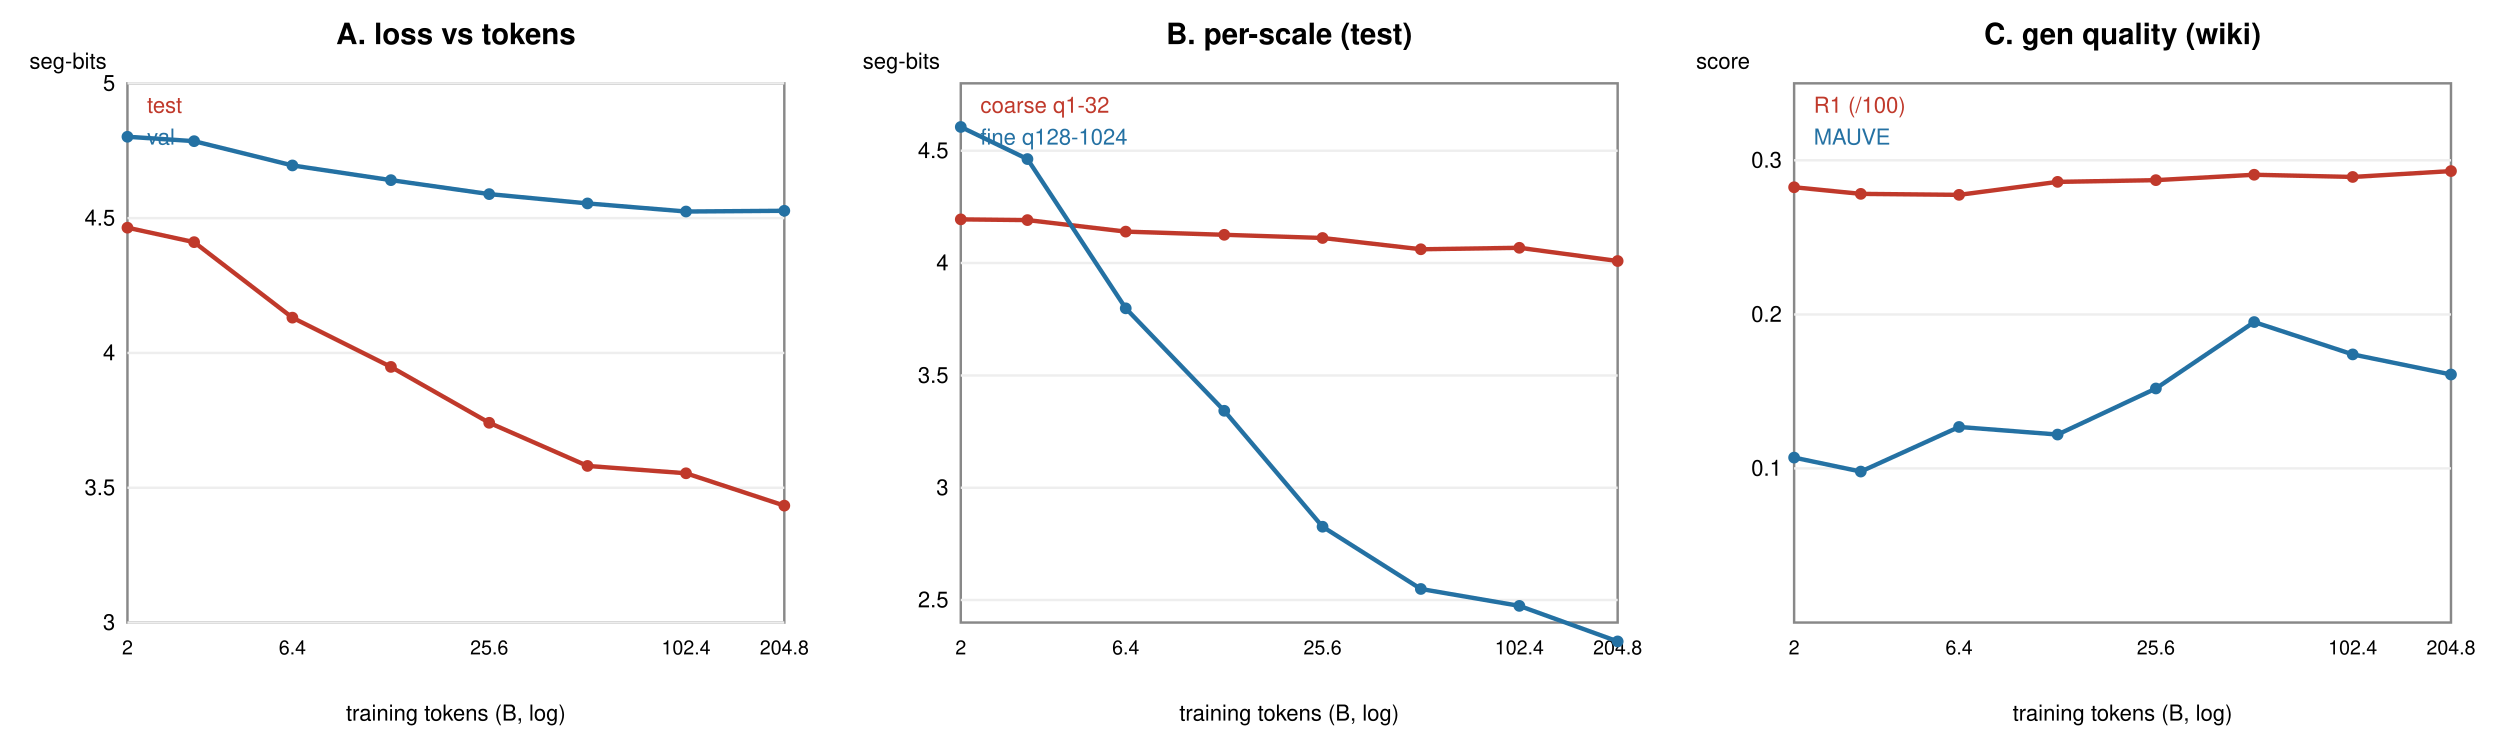
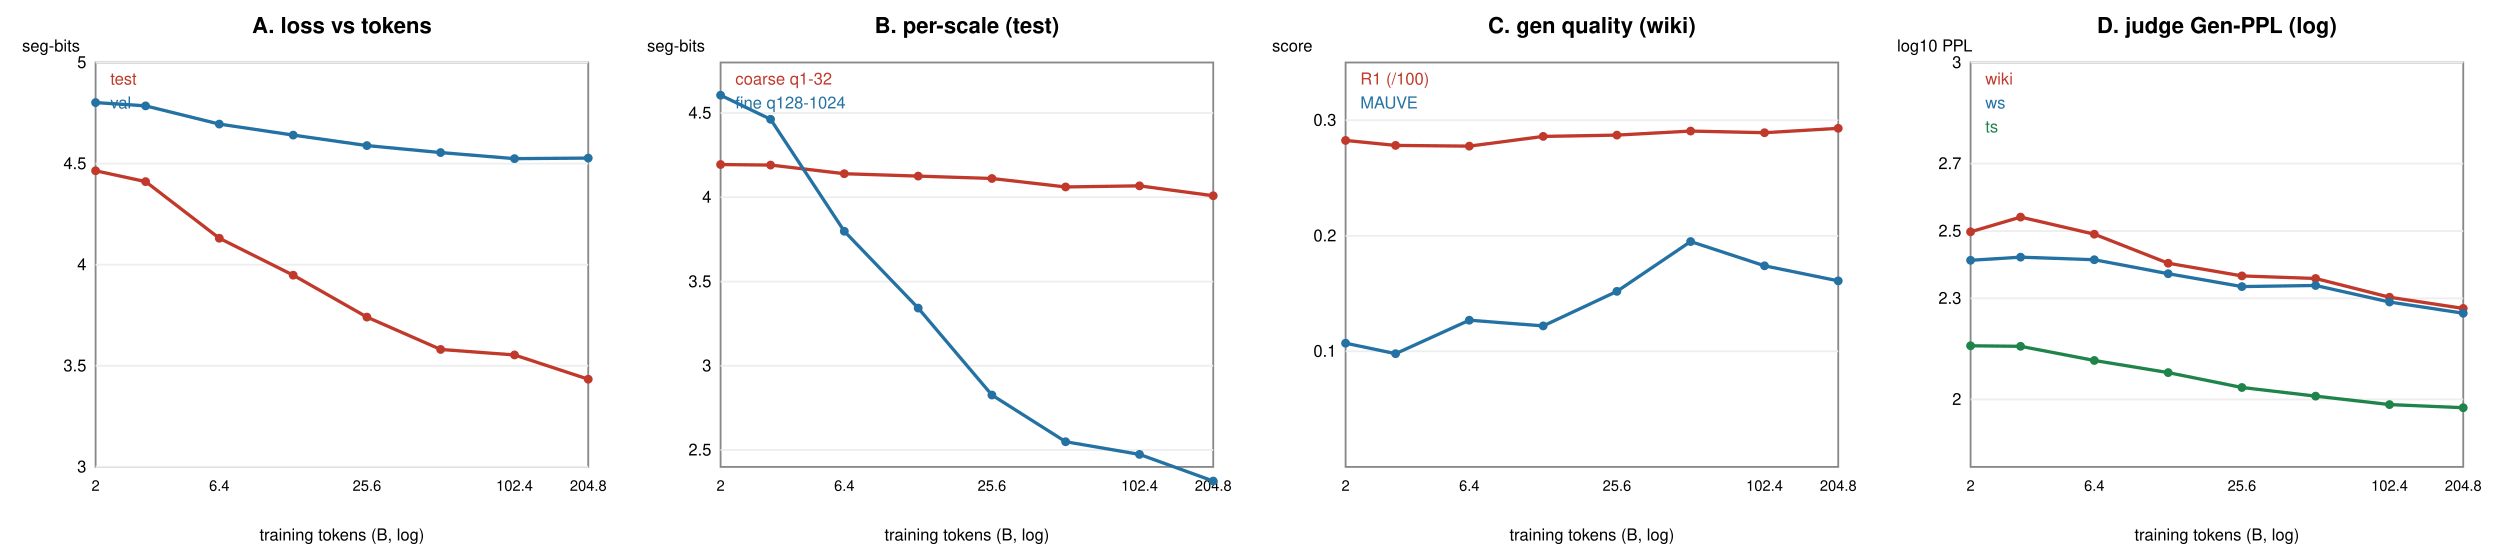
- <svg xmlns="http://www.w3.org/2000/svg" width="1020" height="300" font-family="Helvetica,Arial">
+ <svg xmlns="http://www.w3.org/2000/svg" width="1360" height="300" font-family="Helvetica,Arial">
  <text x="186" y="18" text-anchor="middle" font-size="12" font-weight="bold">A. loss vs tokens</text>
  <rect x="52" y="34" width="268" height="220" fill="none" stroke="#888" />
  <line x1="52" y1="254.0" x2="320" y2="254.0" stroke="#eee" />
  <text x="47" y="257.0" text-anchor="end" font-size="9">3</text>
  <line x1="52" y1="199.0" x2="320" y2="199.0" stroke="#eee" />
  <text x="47" y="202.0" text-anchor="end" font-size="9">3.5</text>
  <line x1="52" y1="144.0" x2="320" y2="144.0" stroke="#eee" />
  <text x="47" y="147.0" text-anchor="end" font-size="9">4</text>
  <line x1="52" y1="89.0" x2="320" y2="89.0" stroke="#eee" />
  <text x="47" y="92.0" text-anchor="end" font-size="9">4.5</text>
  <line x1="52" y1="34.0" x2="320" y2="34.0" stroke="#eee" />
  <text x="47" y="37.0" text-anchor="end" font-size="9">5</text>
  <text x="52.0" y="267" text-anchor="middle" font-size="8">2</text>
  <text x="119.3" y="267" text-anchor="middle" font-size="8">6.4</text>
  <text x="199.6" y="267" text-anchor="middle" font-size="8">25.6</text>
  <text x="279.9" y="267" text-anchor="middle" font-size="8">102.4</text>
  <text x="320.0" y="267" text-anchor="middle" font-size="8">204.8</text>
  <text x="186" y="294" text-anchor="middle" font-size="9">training tokens (B, log)</text>
  <text x="12" y="28" font-size="9">seg-bits</text>
  <polyline points="52.0,92.9 79.2,98.8 119.3,129.6 159.5,149.7 199.6,172.5 239.7,190.1 279.9,193.1 320.0,206.3" fill="none" stroke="#c0392b" stroke-width="1.8" />
  <circle cx="52.0" cy="92.9" r="2.4" fill="#c0392b" />
  <circle cx="79.2" cy="98.8" r="2.4" fill="#c0392b" />
  <circle cx="119.3" cy="129.6" r="2.4" fill="#c0392b" />
  <circle cx="159.5" cy="149.7" r="2.4" fill="#c0392b" />
  <circle cx="199.6" cy="172.5" r="2.4" fill="#c0392b" />
  <circle cx="239.7" cy="190.1" r="2.4" fill="#c0392b" />
  <circle cx="279.9" cy="193.1" r="2.4" fill="#c0392b" />
  <circle cx="320.0" cy="206.3" r="2.4" fill="#c0392b" />
  <text x="60" y="46" font-size="9" fill="#c0392b">test</text>
  <polyline points="52.0,55.8 79.2,57.6 119.3,67.5 159.5,73.5 199.6,79.2 239.7,83.0 279.9,86.3 320.0,86.0" fill="none" stroke="#2471a3" stroke-width="1.8" />
  <circle cx="52.0" cy="55.8" r="2.4" fill="#2471a3" />
  <circle cx="79.2" cy="57.6" r="2.4" fill="#2471a3" />
  <circle cx="119.3" cy="67.5" r="2.4" fill="#2471a3" />
  <circle cx="159.5" cy="73.5" r="2.4" fill="#2471a3" />
  <circle cx="199.6" cy="79.2" r="2.4" fill="#2471a3" />
  <circle cx="239.7" cy="83.0" r="2.4" fill="#2471a3" />
  <circle cx="279.9" cy="86.3" r="2.4" fill="#2471a3" />
  <circle cx="320.0" cy="86.0" r="2.4" fill="#2471a3" />
  <text x="60" y="59" font-size="9" fill="#2471a3">val</text>
  <text x="526" y="18" text-anchor="middle" font-size="12" font-weight="bold">B. per-scale (test)</text>
  <rect x="392" y="34" width="268" height="220" fill="none" stroke="#888" />
  <line x1="392" y1="244.8" x2="660" y2="244.8" stroke="#eee" />
  <text x="387" y="247.8" text-anchor="end" font-size="9">2.5</text>
  <line x1="392" y1="199.0" x2="660" y2="199.0" stroke="#eee" />
  <text x="387" y="202.0" text-anchor="end" font-size="9">3</text>
  <line x1="392" y1="153.2" x2="660" y2="153.2" stroke="#eee" />
  <text x="387" y="156.2" text-anchor="end" font-size="9">3.5</text>
  <line x1="392" y1="107.3" x2="660" y2="107.3" stroke="#eee" />
  <text x="387" y="110.3" text-anchor="end" font-size="9">4</text>
  <line x1="392" y1="61.5" x2="660" y2="61.5" stroke="#eee" />
  <text x="387" y="64.5" text-anchor="end" font-size="9">4.5</text>
  <text x="392.0" y="267" text-anchor="middle" font-size="8">2</text>
  <text x="459.3" y="267" text-anchor="middle" font-size="8">6.4</text>
  <text x="539.6" y="267" text-anchor="middle" font-size="8">25.6</text>
  <text x="619.9" y="267" text-anchor="middle" font-size="8">102.4</text>
  <text x="660.0" y="267" text-anchor="middle" font-size="8">204.8</text>
  <text x="526" y="294" text-anchor="middle" font-size="9">training tokens (B, log)</text>
  <text x="352" y="28" font-size="9">seg-bits</text>
  <polyline points="392.0,89.5 419.2,89.8 459.3,94.5 499.5,95.8 539.6,97.1 579.7,101.7 619.9,101.1 660.0,106.5" fill="none" stroke="#c0392b" stroke-width="1.8" />
  <circle cx="392.0" cy="89.5" r="2.4" fill="#c0392b" />
  <circle cx="419.2" cy="89.8" r="2.4" fill="#c0392b" />
  <circle cx="459.3" cy="94.5" r="2.4" fill="#c0392b" />
  <circle cx="499.5" cy="95.8" r="2.4" fill="#c0392b" />
  <circle cx="539.6" cy="97.1" r="2.4" fill="#c0392b" />
  <circle cx="579.7" cy="101.7" r="2.4" fill="#c0392b" />
  <circle cx="619.9" cy="101.1" r="2.4" fill="#c0392b" />
  <circle cx="660.0" cy="106.5" r="2.4" fill="#c0392b" />
  <text x="400" y="46" font-size="9" fill="#c0392b">coarse q1-32</text>
  <polyline points="392.0,51.8 419.2,64.9 459.3,125.8 499.5,167.6 539.6,214.9 579.7,240.3 619.9,247.2 660.0,261.7" fill="none" stroke="#2471a3" stroke-width="1.8" />
  <circle cx="392.0" cy="51.8" r="2.4" fill="#2471a3" />
  <circle cx="419.2" cy="64.9" r="2.4" fill="#2471a3" />
  <circle cx="459.3" cy="125.8" r="2.4" fill="#2471a3" />
  <circle cx="499.5" cy="167.6" r="2.4" fill="#2471a3" />
  <circle cx="539.6" cy="214.9" r="2.4" fill="#2471a3" />
  <circle cx="579.7" cy="240.3" r="2.4" fill="#2471a3" />
  <circle cx="619.9" cy="247.2" r="2.4" fill="#2471a3" />
  <circle cx="660.0" cy="261.7" r="2.4" fill="#2471a3" />
  <text x="400" y="59" font-size="9" fill="#2471a3">fine q128-1024</text>
  <text x="866" y="18" text-anchor="middle" font-size="12" font-weight="bold">C. gen quality (wiki)</text>
  <rect x="732" y="34" width="268" height="220" fill="none" stroke="#888" />
  <line x1="732" y1="191.1" x2="1000" y2="191.1" stroke="#eee" />
  <text x="727" y="194.1" text-anchor="end" font-size="9">0.1</text>
  <line x1="732" y1="128.3" x2="1000" y2="128.3" stroke="#eee" />
  <text x="727" y="131.3" text-anchor="end" font-size="9">0.2</text>
  <line x1="732" y1="65.4" x2="1000" y2="65.4" stroke="#eee" />
  <text x="727" y="68.4" text-anchor="end" font-size="9">0.3</text>
  <text x="732.0" y="267" text-anchor="middle" font-size="8">2</text>
  <text x="799.3" y="267" text-anchor="middle" font-size="8">6.4</text>
  <text x="879.6" y="267" text-anchor="middle" font-size="8">25.6</text>
  <text x="959.9" y="267" text-anchor="middle" font-size="8">102.4</text>
  <text x="1000.0" y="267" text-anchor="middle" font-size="8">204.8</text>
  <text x="866" y="294" text-anchor="middle" font-size="9">training tokens (B, log)</text>
  <text x="692" y="28" font-size="9">score</text>
  <polyline points="732.0,76.4 759.2,79.1 799.3,79.5 839.5,74.2 879.6,73.5 919.7,71.3 959.9,72.2 1000.0,69.8" fill="none" stroke="#c0392b" stroke-width="1.8" />
  <circle cx="732.0" cy="76.4" r="2.4" fill="#c0392b" />
  <circle cx="759.2" cy="79.1" r="2.4" fill="#c0392b" />
  <circle cx="799.3" cy="79.5" r="2.4" fill="#c0392b" />
  <circle cx="839.5" cy="74.2" r="2.4" fill="#c0392b" />
  <circle cx="879.6" cy="73.5" r="2.4" fill="#c0392b" />
  <circle cx="919.7" cy="71.3" r="2.4" fill="#c0392b" />
  <circle cx="959.9" cy="72.2" r="2.4" fill="#c0392b" />
  <circle cx="1000.0" cy="69.8" r="2.4" fill="#c0392b" />
  <text x="740" y="46" font-size="9" fill="#c0392b">R1 (/100)</text>
  <polyline points="732.0,186.7 759.2,192.4 799.3,174.2 839.5,177.3 879.6,158.5 919.7,131.4 959.9,144.6 1000.0,152.8" fill="none" stroke="#2471a3" stroke-width="1.8" />
  <circle cx="732.0" cy="186.7" r="2.4" fill="#2471a3" />
  <circle cx="759.2" cy="192.4" r="2.4" fill="#2471a3" />
  <circle cx="799.3" cy="174.2" r="2.4" fill="#2471a3" />
  <circle cx="839.5" cy="177.3" r="2.4" fill="#2471a3" />
  <circle cx="879.6" cy="158.5" r="2.4" fill="#2471a3" />
  <circle cx="919.7" cy="131.4" r="2.4" fill="#2471a3" />
  <circle cx="959.9" cy="144.6" r="2.4" fill="#2471a3" />
  <circle cx="1000.0" cy="152.8" r="2.4" fill="#2471a3" />
  <text x="740" y="59" font-size="9" fill="#2471a3">MAUVE</text>
+   <text x="1206" y="18" text-anchor="middle" font-size="12" font-weight="bold">D. judge Gen-PPL (log)</text>
+   <rect x="1072" y="34" width="268" height="220" fill="none" stroke="#888" />
+   <line x1="1072" y1="217.3" x2="1340" y2="217.3" stroke="#eee" />
+   <text x="1067" y="220.3" text-anchor="end" font-size="9">2</text>
+   <line x1="1072" y1="162.3" x2="1340" y2="162.3" stroke="#eee" />
+   <text x="1067" y="165.3" text-anchor="end" font-size="9">2.3</text>
+   <line x1="1072" y1="125.7" x2="1340" y2="125.7" stroke="#eee" />
+   <text x="1067" y="128.7" text-anchor="end" font-size="9">2.5</text>
+   <line x1="1072" y1="89.0" x2="1340" y2="89.0" stroke="#eee" />
+   <text x="1067" y="92.0" text-anchor="end" font-size="9">2.7</text>
+   <line x1="1072" y1="34.0" x2="1340" y2="34.0" stroke="#eee" />
+   <text x="1067" y="37.0" text-anchor="end" font-size="9">3</text>
+   <text x="1072.0" y="267" text-anchor="middle" font-size="8">2</text>
+   <text x="1139.3" y="267" text-anchor="middle" font-size="8">6.4</text>
+   <text x="1219.6" y="267" text-anchor="middle" font-size="8">25.6</text>
+   <text x="1299.9" y="267" text-anchor="middle" font-size="8">102.4</text>
+   <text x="1340.0" y="267" text-anchor="middle" font-size="8">204.8</text>
+   <text x="1206" y="294" text-anchor="middle" font-size="9">training tokens (B, log)</text>
+   <text x="1032" y="28" font-size="9">log10 PPL</text>
+   <polyline points="1072.0,126.1 1099.2,118.1 1139.3,127.4 1179.5,143.2 1219.6,150.1 1259.7,151.5 1299.9,161.7 1340.0,167.8" fill="none" stroke="#c0392b" stroke-width="1.8" />
+   <circle cx="1072.0" cy="126.1" r="2.4" fill="#c0392b" />
+   <circle cx="1099.2" cy="118.1" r="2.4" fill="#c0392b" />
+   <circle cx="1139.3" cy="127.4" r="2.4" fill="#c0392b" />
+   <circle cx="1179.5" cy="143.2" r="2.4" fill="#c0392b" />
+   <circle cx="1219.6" cy="150.1" r="2.4" fill="#c0392b" />
+   <circle cx="1259.7" cy="151.5" r="2.4" fill="#c0392b" />
+   <circle cx="1299.9" cy="161.7" r="2.4" fill="#c0392b" />
+   <circle cx="1340.0" cy="167.8" r="2.4" fill="#c0392b" />
+   <text x="1080" y="46" font-size="9" fill="#c0392b">wiki</text>
+   <polyline points="1072.0,141.6 1099.2,139.9 1139.3,141.3 1179.5,148.9 1219.6,155.9 1259.7,155.3 1299.9,164.3 1340.0,170.4" fill="none" stroke="#2471a3" stroke-width="1.8" />
+   <circle cx="1072.0" cy="141.6" r="2.4" fill="#2471a3" />
+   <circle cx="1099.2" cy="139.9" r="2.4" fill="#2471a3" />
+   <circle cx="1139.3" cy="141.3" r="2.4" fill="#2471a3" />
+   <circle cx="1179.5" cy="148.9" r="2.4" fill="#2471a3" />
+   <circle cx="1219.6" cy="155.9" r="2.4" fill="#2471a3" />
+   <circle cx="1259.7" cy="155.3" r="2.4" fill="#2471a3" />
+   <circle cx="1299.9" cy="164.3" r="2.4" fill="#2471a3" />
+   <circle cx="1340.0" cy="170.4" r="2.4" fill="#2471a3" />
+   <text x="1080" y="59" font-size="9" fill="#2471a3">ws</text>
+   <polyline points="1072.0,188.1 1099.2,188.4 1139.3,196.1 1179.5,202.7 1219.6,210.8 1259.7,215.5 1299.9,220.1 1340.0,221.8" fill="none" stroke="#1e8449" stroke-width="1.8" />
+   <circle cx="1072.0" cy="188.1" r="2.4" fill="#1e8449" />
+   <circle cx="1099.2" cy="188.4" r="2.4" fill="#1e8449" />
+   <circle cx="1139.3" cy="196.1" r="2.4" fill="#1e8449" />
+   <circle cx="1179.5" cy="202.7" r="2.4" fill="#1e8449" />
+   <circle cx="1219.6" cy="210.8" r="2.4" fill="#1e8449" />
+   <circle cx="1259.7" cy="215.5" r="2.4" fill="#1e8449" />
+   <circle cx="1299.9" cy="220.1" r="2.4" fill="#1e8449" />
+   <circle cx="1340.0" cy="221.8" r="2.4" fill="#1e8449" />
+   <text x="1080" y="72" font-size="9" fill="#1e8449">ts</text>
</svg>
